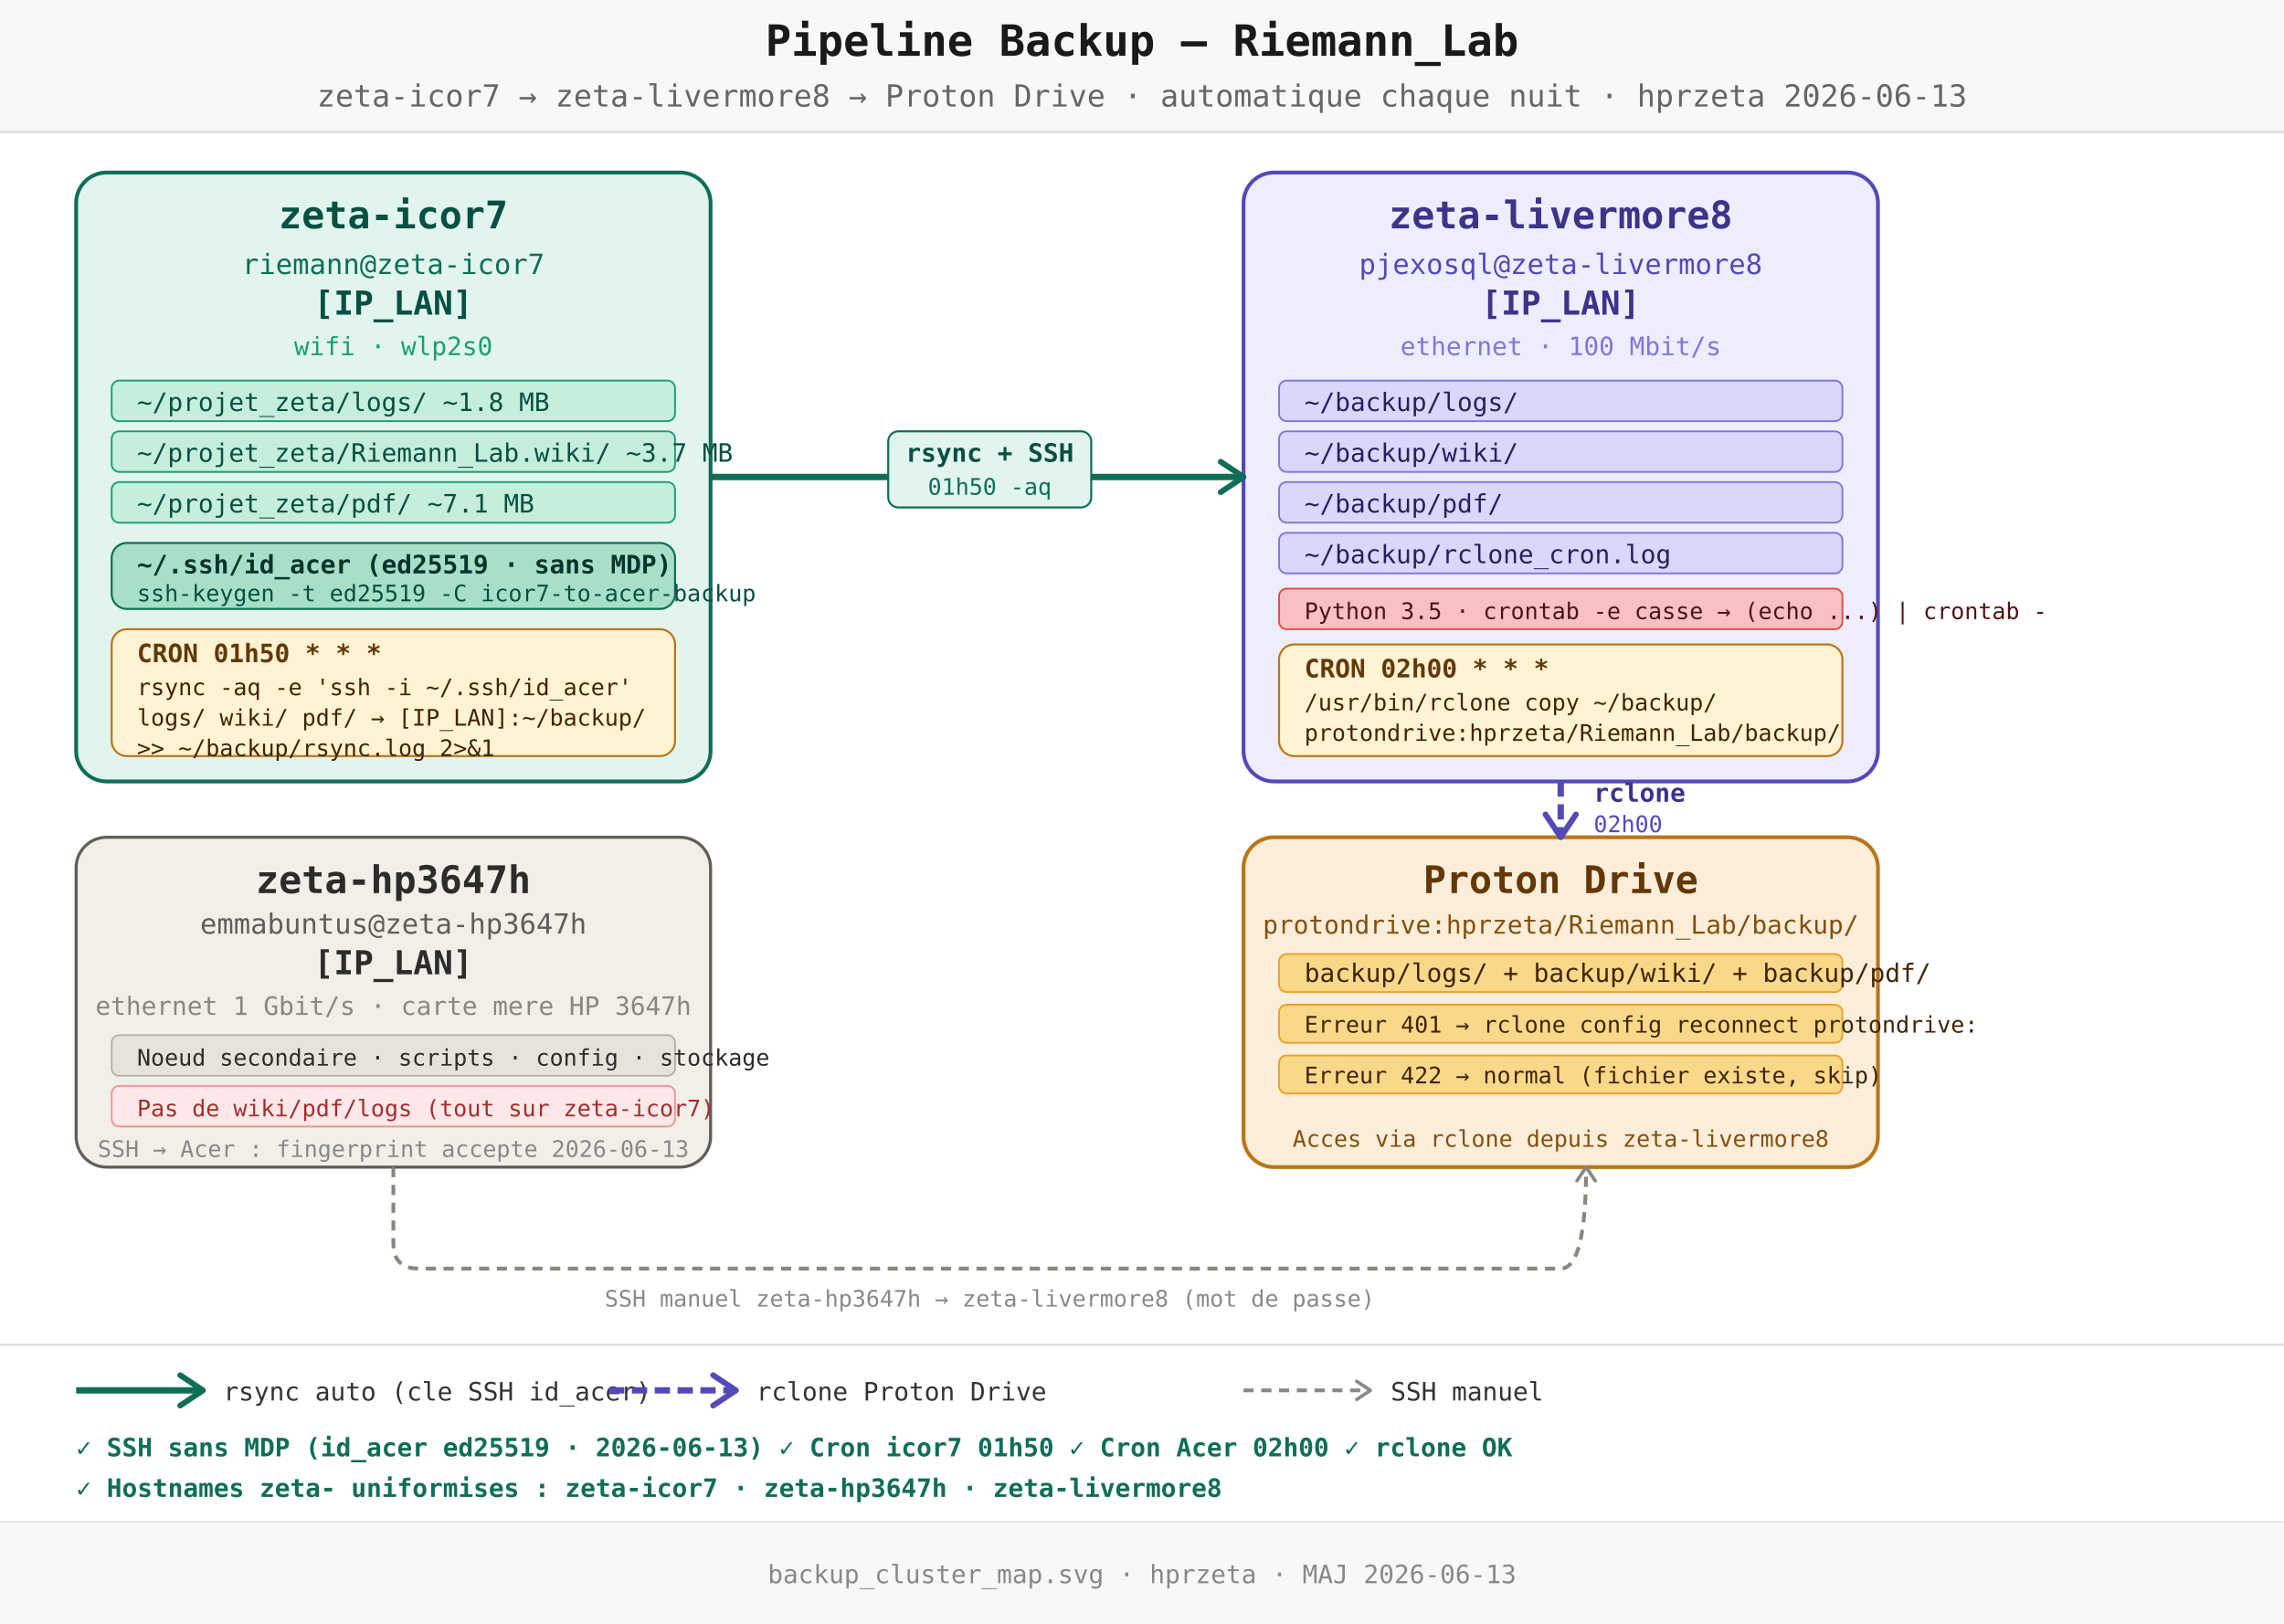
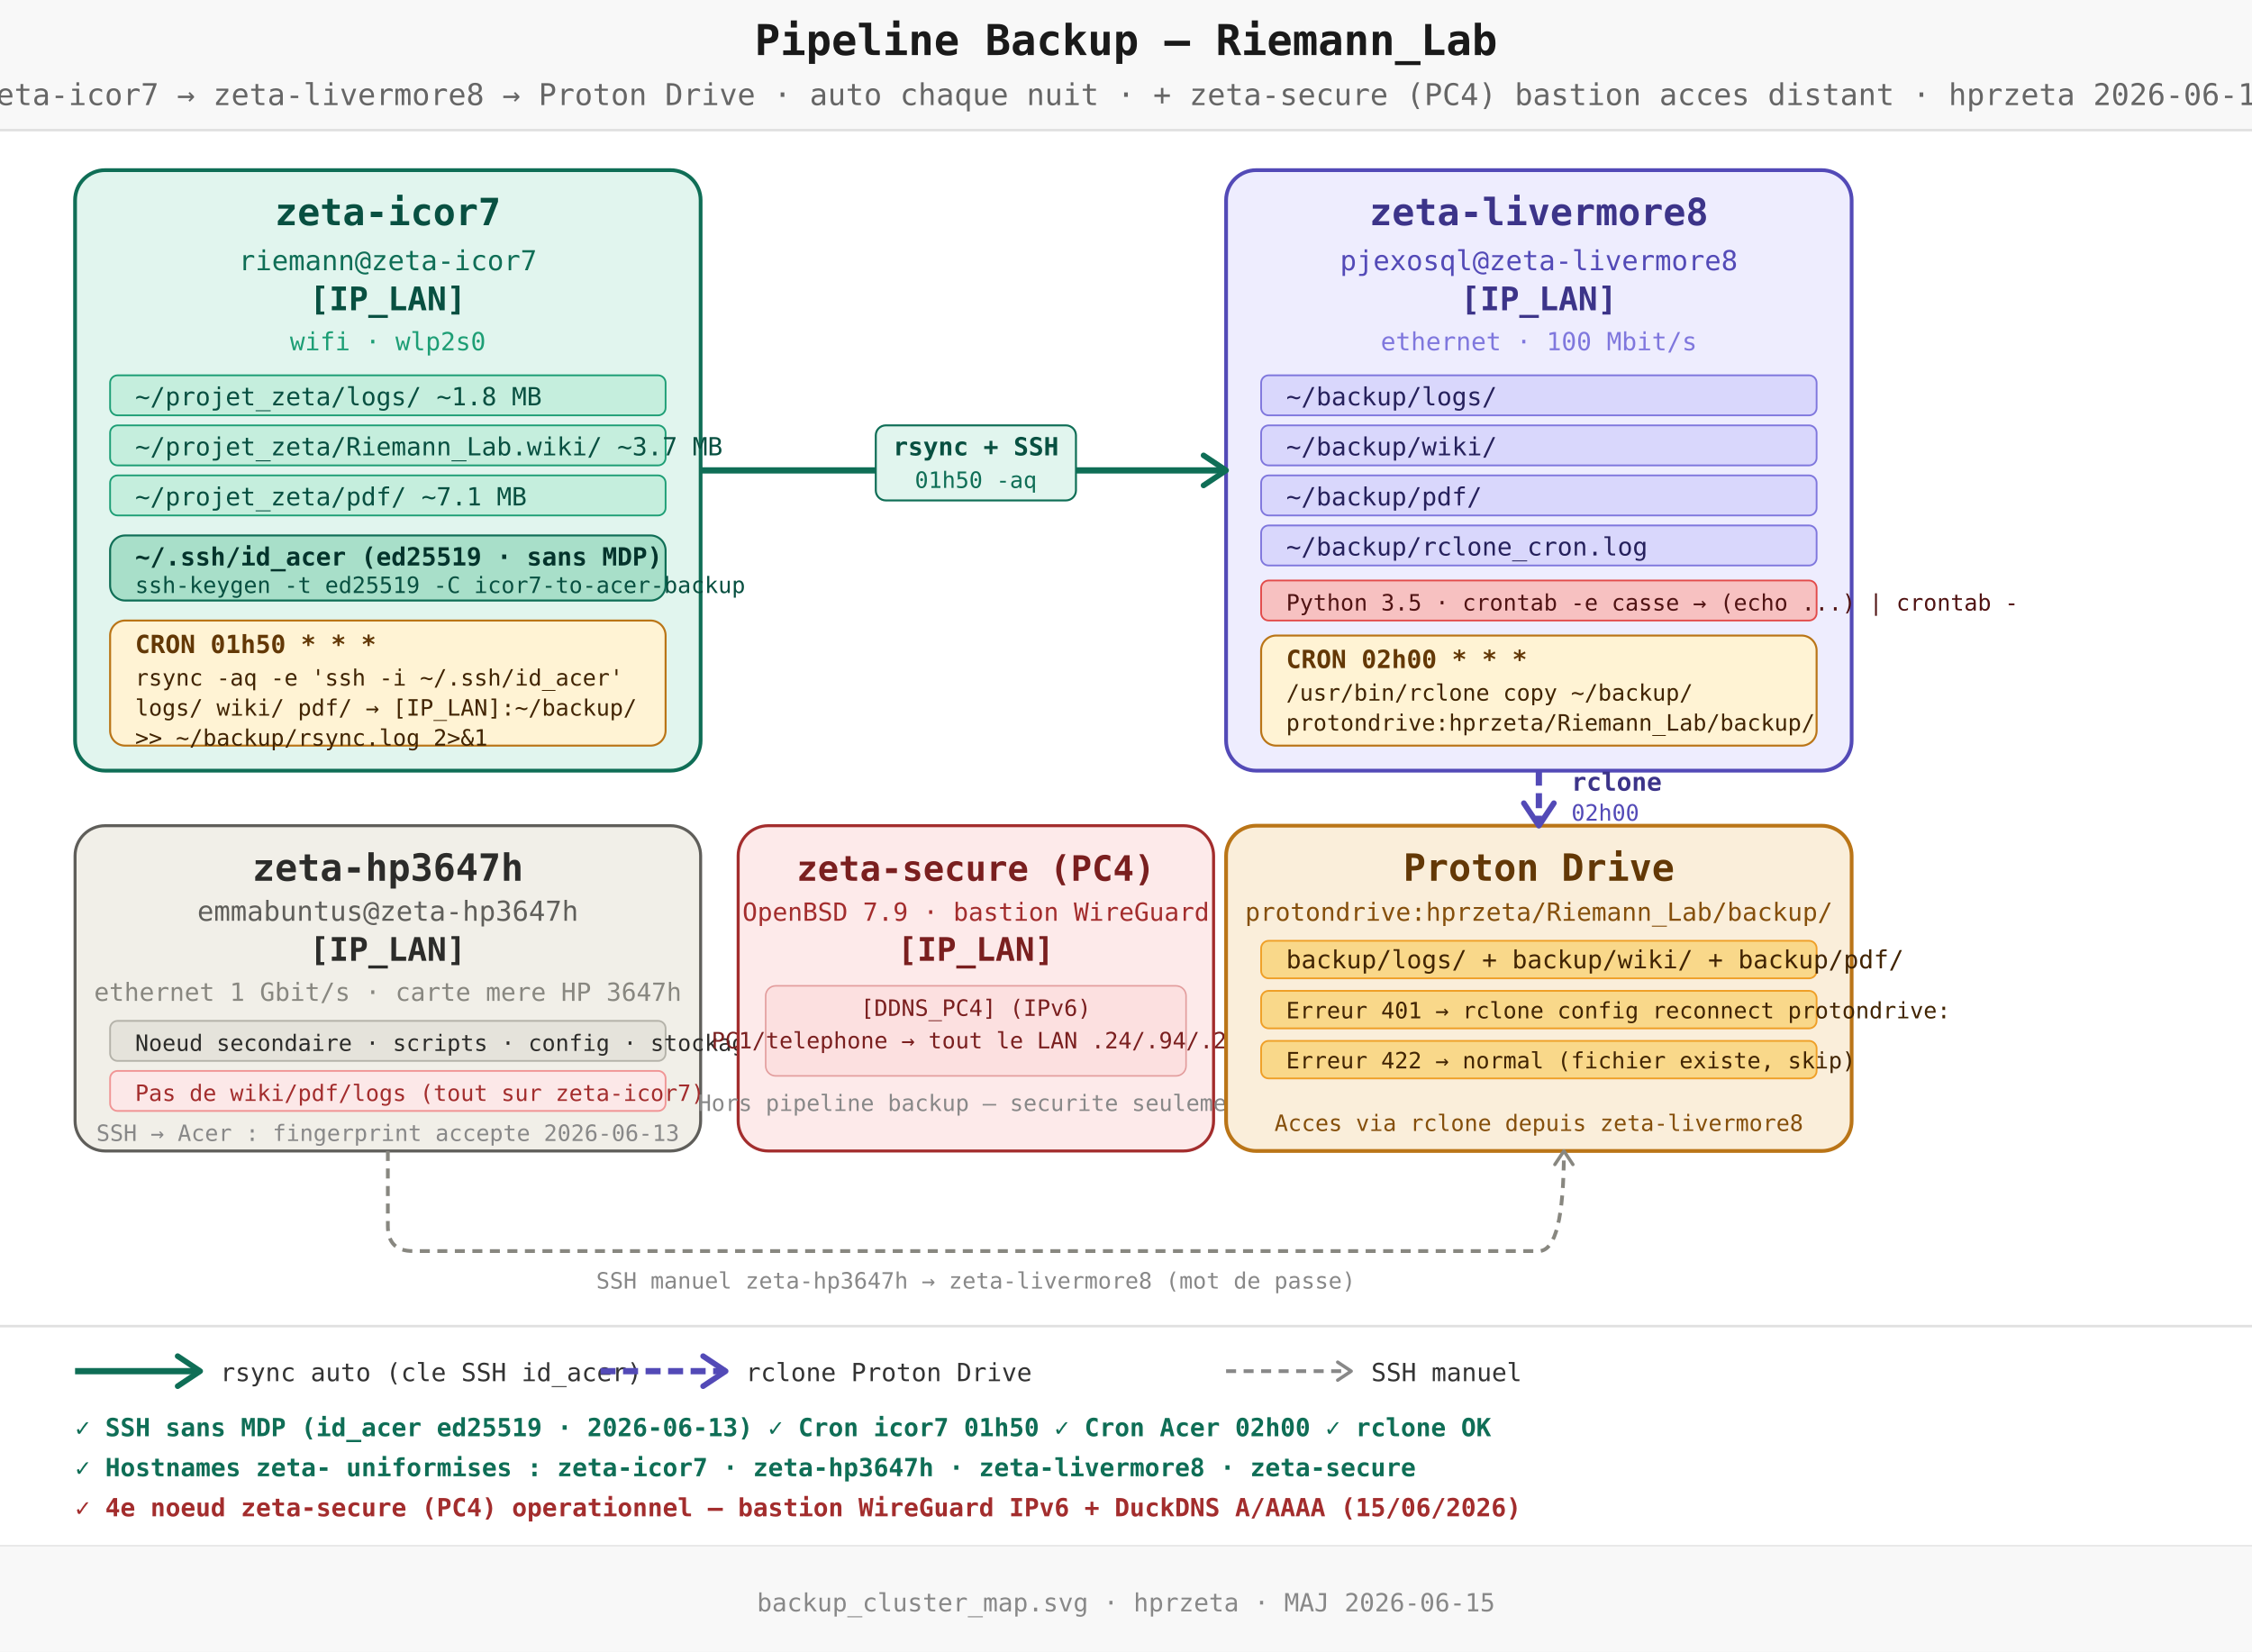
- <svg xmlns="http://www.w3.org/2000/svg" width="900" height="640" viewBox="0 0 900 640" font-family="monospace,sans-serif">
-   <rect width="900" height="640" fill="#ffffff" />
+ <svg xmlns="http://www.w3.org/2000/svg" width="900" height="660" viewBox="0 0 900 660" font-family="monospace,sans-serif">
+   <rect width="900" height="660" fill="#ffffff" />
  <rect x="0" y="0" width="900" height="52" fill="#f8f8f8" />
  <line x1="0" y1="52" x2="900" y2="52" stroke="#e0e0e0" stroke-width="1" />
  <text x="450" y="22" text-anchor="middle" font-size="17" font-weight="700" fill="#1a1a1a">Pipeline Backup — Riemann_Lab</text>
-   <text x="450" y="42" text-anchor="middle" font-size="12" fill="#666">zeta-icor7 → zeta-livermore8 → Proton Drive · automatique chaque nuit · hprzeta 2026-06-13</text>
+   <text x="450" y="42" text-anchor="middle" font-size="12" fill="#666">zeta-icor7 → zeta-livermore8 → Proton Drive · auto chaque nuit · + zeta-secure (PC4) bastion acces distant · hprzeta 2026-06-15</text>
  <rect x="30" y="68" width="250" height="240" rx="12" fill="#e1f5ee" stroke="#0f6e56" stroke-width="1.5" />
  <text x="155" y="90" text-anchor="middle" font-size="15" font-weight="700" fill="#085041">zeta-icor7</text>
  <text x="155" y="108" text-anchor="middle" font-size="11" fill="#0f6e56">riemann@zeta-icor7</text>
  <text x="155" y="124" text-anchor="middle" font-size="13" font-weight="700" fill="#085041">[IP_LAN]</text>
  <text x="155" y="140" text-anchor="middle" font-size="10" fill="#1d9e75">wifi · wlp2s0</text>
  <rect x="44" y="150" width="222" height="16" rx="3" fill="#c5eedd" stroke="#1d9e75" stroke-width="0.7" />
  <text x="54" y="162" font-size="10" fill="#085041">~/projet_zeta/logs/      ~1.8 MB</text>
  <rect x="44" y="170" width="222" height="16" rx="3" fill="#c5eedd" stroke="#1d9e75" stroke-width="0.7" />
  <text x="54" y="182" font-size="10" fill="#085041">~/projet_zeta/Riemann_Lab.wiki/  ~3.7 MB</text>
  <rect x="44" y="190" width="222" height="16" rx="3" fill="#c5eedd" stroke="#1d9e75" stroke-width="0.7" />
  <text x="54" y="202" font-size="10" fill="#085041">~/projet_zeta/pdf/       ~7.1 MB</text>
  <rect x="44" y="214" width="222" height="26" rx="6" fill="#a8dfc9" stroke="#0f6e56" stroke-width="0.8" />
  <text x="54" y="226" font-size="10" font-weight="600" fill="#04342c">~/.ssh/id_acer  (ed25519 · sans MDP)</text>
  <text x="54" y="237" font-size="9" fill="#085041">ssh-keygen -t ed25519 -C icor7-to-acer-backup</text>
  <rect x="44" y="248" width="222" height="50" rx="6" fill="#fff3d4" stroke="#ba7517" stroke-width="0.8" />
  <text x="54" y="261" font-size="10" font-weight="700" fill="#633806">CRON  01h50 * * *</text>
  <text x="54" y="274" font-size="9" fill="#412402">rsync -aq -e 'ssh -i ~/.ssh/id_acer'</text>
  <text x="54" y="286" font-size="9" fill="#412402">  logs/ wiki/ pdf/ → [IP_LAN]:~/backup/</text>
  <text x="54" y="298" font-size="9" fill="#412402">  &gt;&gt; ~/backup/rsync.log 2&gt;&amp;1</text>
  <rect x="490" y="68" width="250" height="240" rx="12" fill="#eeedfe" stroke="#534ab7" stroke-width="1.5" />
  <text x="615" y="90" text-anchor="middle" font-size="15" font-weight="700" fill="#3c3489">zeta-livermore8</text>
  <text x="615" y="108" text-anchor="middle" font-size="11" fill="#534ab7">pjexosql@zeta-livermore8</text>
  <text x="615" y="124" text-anchor="middle" font-size="13" font-weight="700" fill="#3c3489">[IP_LAN]</text>
  <text x="615" y="140" text-anchor="middle" font-size="10" fill="#7f77dd">ethernet · 100 Mbit/s</text>
  <rect x="504" y="150" width="222" height="16" rx="3" fill="#d9d7fc" stroke="#7f77dd" stroke-width="0.7" />
  <text x="514" y="162" font-size="10" fill="#26215c">~/backup/logs/</text>
  <rect x="504" y="170" width="222" height="16" rx="3" fill="#d9d7fc" stroke="#7f77dd" stroke-width="0.7" />
  <text x="514" y="182" font-size="10" fill="#26215c">~/backup/wiki/</text>
  <rect x="504" y="190" width="222" height="16" rx="3" fill="#d9d7fc" stroke="#7f77dd" stroke-width="0.7" />
  <text x="514" y="202" font-size="10" fill="#26215c">~/backup/pdf/</text>
  <rect x="504" y="210" width="222" height="16" rx="3" fill="#d9d7fc" stroke="#7f77dd" stroke-width="0.7" />
  <text x="514" y="222" font-size="10" fill="#26215c">~/backup/rclone_cron.log</text>
  <rect x="504" y="232" width="222" height="16" rx="3" fill="#f7c1c1" stroke="#e24b4a" stroke-width="0.7" />
  <text x="514" y="244" font-size="9" fill="#501313">Python 3.5 · crontab -e casse → (echo ...) | crontab -</text>
  <rect x="504" y="254" width="222" height="44" rx="6" fill="#fff3d4" stroke="#ba7517" stroke-width="0.8" />
  <text x="514" y="267" font-size="10" font-weight="700" fill="#633806">CRON  02h00 * * *</text>
  <text x="514" y="280" font-size="9" fill="#412402">/usr/bin/rclone copy ~/backup/</text>
  <text x="514" y="292" font-size="9" fill="#412402">  protondrive:hprzeta/Riemann_Lab/backup/</text>
  <rect x="30" y="330" width="250" height="130" rx="12" fill="#f1efe8" stroke="#5f5e5a" stroke-width="1.2" />
  <text x="155" y="352" text-anchor="middle" font-size="15" font-weight="700" fill="#2c2c2a">zeta-hp3647h</text>
  <text x="155" y="368" text-anchor="middle" font-size="11" fill="#5f5e5a">emmabuntus@zeta-hp3647h</text>
  <text x="155" y="384" text-anchor="middle" font-size="13" font-weight="700" fill="#2c2c2a">[IP_LAN]</text>
  <text x="155" y="400" text-anchor="middle" font-size="10" fill="#888780">ethernet 1 Gbit/s · carte mere HP 3647h</text>
  <rect x="44" y="408" width="222" height="16" rx="3" fill="#e5e3db" stroke="#b4b2a9" stroke-width="0.7" />
  <text x="54" y="420" font-size="9" fill="#2c2c2a">Noeud secondaire · scripts · config · stockage</text>
  <rect x="44" y="428" width="222" height="16" rx="3" fill="#fce8e8" stroke="#f09595" stroke-width="0.7" />
  <text x="54" y="440" font-size="9" fill="#a32d2d">Pas de wiki/pdf/logs (tout sur zeta-icor7)</text>
  <text x="155" y="456" text-anchor="middle" font-size="9" fill="#888">SSH → Acer : fingerprint accepte 2026-06-13</text>
+   <rect x="295" y="330" width="190" height="130" rx="12" fill="#fdeaea" stroke="#a32d2d" stroke-width="1.2" />
+   <text x="390" y="352" text-anchor="middle" font-size="14" font-weight="700" fill="#7a1f1f">zeta-secure (PC4)</text>
+   <text x="390" y="368" text-anchor="middle" font-size="10" fill="#a32d2d">OpenBSD 7.9 · bastion WireGuard</text>
+   <text x="390" y="384" text-anchor="middle" font-size="13" font-weight="700" fill="#7a1f1f">[IP_LAN]</text>
+   <rect x="306" y="394" width="168" height="36" rx="4" fill="#fce0e0" stroke="#e29c9c" stroke-width="0.6" />
+   <text x="390" y="406" text-anchor="middle" font-size="9" fill="#7a1f1f">[DDNS_PC4] (IPv6)</text>
+   <text x="390" y="419" text-anchor="middle" font-size="9" fill="#7a1f1f">PC1/telephone → tout le LAN .24/.94/.22</text>
+   <text x="390" y="444" text-anchor="middle" font-size="9" fill="#888">Hors pipeline backup — securite seulement</text>
  <rect x="490" y="330" width="250" height="130" rx="12" fill="#faeeda" stroke="#ba7517" stroke-width="1.5" />
  <text x="615" y="352" text-anchor="middle" font-size="15" font-weight="700" fill="#633806">Proton Drive</text>
  <text x="615" y="368" text-anchor="middle" font-size="10" fill="#854f0b">protondrive:hprzeta/Riemann_Lab/backup/</text>
  <rect x="504" y="376" width="222" height="15" rx="3" fill="#f9d88a" stroke="#ef9f27" stroke-width="0.7" />
  <text x="514" y="387" font-size="10" fill="#412402">backup/logs/  +  backup/wiki/  +  backup/pdf/</text>
  <rect x="504" y="396" width="222" height="15" rx="3" fill="#f9d88a" stroke="#ef9f27" stroke-width="0.7" />
  <text x="514" y="407" font-size="9" fill="#412402">Erreur 401 → rclone config reconnect protondrive:</text>
  <rect x="504" y="416" width="222" height="15" rx="3" fill="#f9d88a" stroke="#ef9f27" stroke-width="0.7" />
  <text x="514" y="427" font-size="9" fill="#412402">Erreur 422 → normal (fichier existe, skip)</text>
  <text x="615" y="452" text-anchor="middle" font-size="9" fill="#854f0b">Acces via rclone depuis zeta-livermore8</text>
  <defs>
    <marker id="ah" viewBox="0 0 10 10" refX="8" refY="5" markerWidth="6" markerHeight="6" orient="auto-start-reverse">
      <path d="M2 1L8 5L2 9" fill="none" stroke="context-stroke" stroke-width="1.5" stroke-linecap="round" stroke-linejoin="round" />
    </marker>
  </defs>
  <line x1="280" y1="188" x2="490" y2="188" stroke="#0f6e56" stroke-width="2.5" marker-end="url(#ah)" />
  <rect x="350" y="170" width="80" height="30" rx="4" fill="#e1f5ee" stroke="#0f6e56" stroke-width="0.8" />
  <text x="390" y="182" text-anchor="middle" font-size="10" font-weight="700" fill="#085041">rsync + SSH</text>
  <text x="390" y="195" text-anchor="middle" font-size="9" fill="#0f6e56">01h50  -aq</text>
  <line x1="615" y1="308" x2="615" y2="330" stroke="#534ab7" stroke-width="2.5" stroke-dasharray="6 3" marker-end="url(#ah)" />
  <text x="628" y="316" font-size="10" font-weight="700" fill="#3c3489">rclone</text>
  <text x="628" y="328" font-size="9" fill="#534ab7">02h00</text>
  <path d="M155 460 L155 490 Q155 500 165 500 L615 500 Q625 500 625 460" fill="none" stroke="#888780" stroke-width="1.5" stroke-dasharray="4 3" marker-end="url(#ah)" />
  <text x="390" y="515" text-anchor="middle" font-size="9" fill="#888">SSH manuel zeta-hp3647h → zeta-livermore8 (mot de passe)</text>
  <line x1="0" y1="530" x2="900" y2="530" stroke="#e0e0e0" stroke-width="1" />
  <line x1="30" y1="548" x2="80" y2="548" stroke="#0f6e56" stroke-width="2.5" marker-end="url(#ah)" />
  <text x="88" y="552" font-size="10" fill="#333">rsync auto (cle SSH id_acer)</text>
  <line x1="240" y1="548" x2="290" y2="548" stroke="#534ab7" stroke-width="2.5" stroke-dasharray="6 3" marker-end="url(#ah)" />
  <text x="298" y="552" font-size="10" fill="#333">rclone Proton Drive</text>
  <line x1="490" y1="548" x2="540" y2="548" stroke="#888" stroke-width="1.5" stroke-dasharray="4 3" marker-end="url(#ah)" />
  <text x="548" y="552" font-size="10" fill="#333">SSH manuel</text>
  <text x="30" y="574" font-size="10" font-weight="600" fill="#0f6e56">✓ SSH sans MDP (id_acer ed25519 · 2026-06-13)  ✓ Cron icor7 01h50  ✓ Cron Acer 02h00  ✓ rclone OK</text>
-   <text x="30" y="590" font-size="10" font-weight="600" fill="#0f6e56">✓ Hostnames zeta- uniformises : zeta-icor7 · zeta-hp3647h · zeta-livermore8</text>
-   <line x1="0" y1="600" x2="900" y2="600" stroke="#e0e0e0" stroke-width="1" />
-   <rect x="0" y="600" width="900" height="40" fill="#f8f8f8" />
-   <text x="450" y="624" text-anchor="middle" font-size="10" fill="#888">backup_cluster_map.svg · hprzeta · MAJ 2026-06-13</text>
+   <text x="30" y="590" font-size="10" font-weight="600" fill="#0f6e56">✓ Hostnames zeta- uniformises : zeta-icor7 · zeta-hp3647h · zeta-livermore8 · zeta-secure</text>
+   <text x="30" y="606" font-size="10" font-weight="600" fill="#a32d2d">✓ 4e noeud zeta-secure (PC4) operationnel — bastion WireGuard IPv6 + DuckDNS A/AAAA (15/06/2026)</text>
+   <line x1="0" y1="618" x2="900" y2="618" stroke="#e0e0e0" stroke-width="1" />
+   <rect x="0" y="618" width="900" height="42" fill="#f8f8f8" />
+   <text x="450" y="644" text-anchor="middle" font-size="10" fill="#888">backup_cluster_map.svg · hprzeta · MAJ 2026-06-15</text>
</svg>
